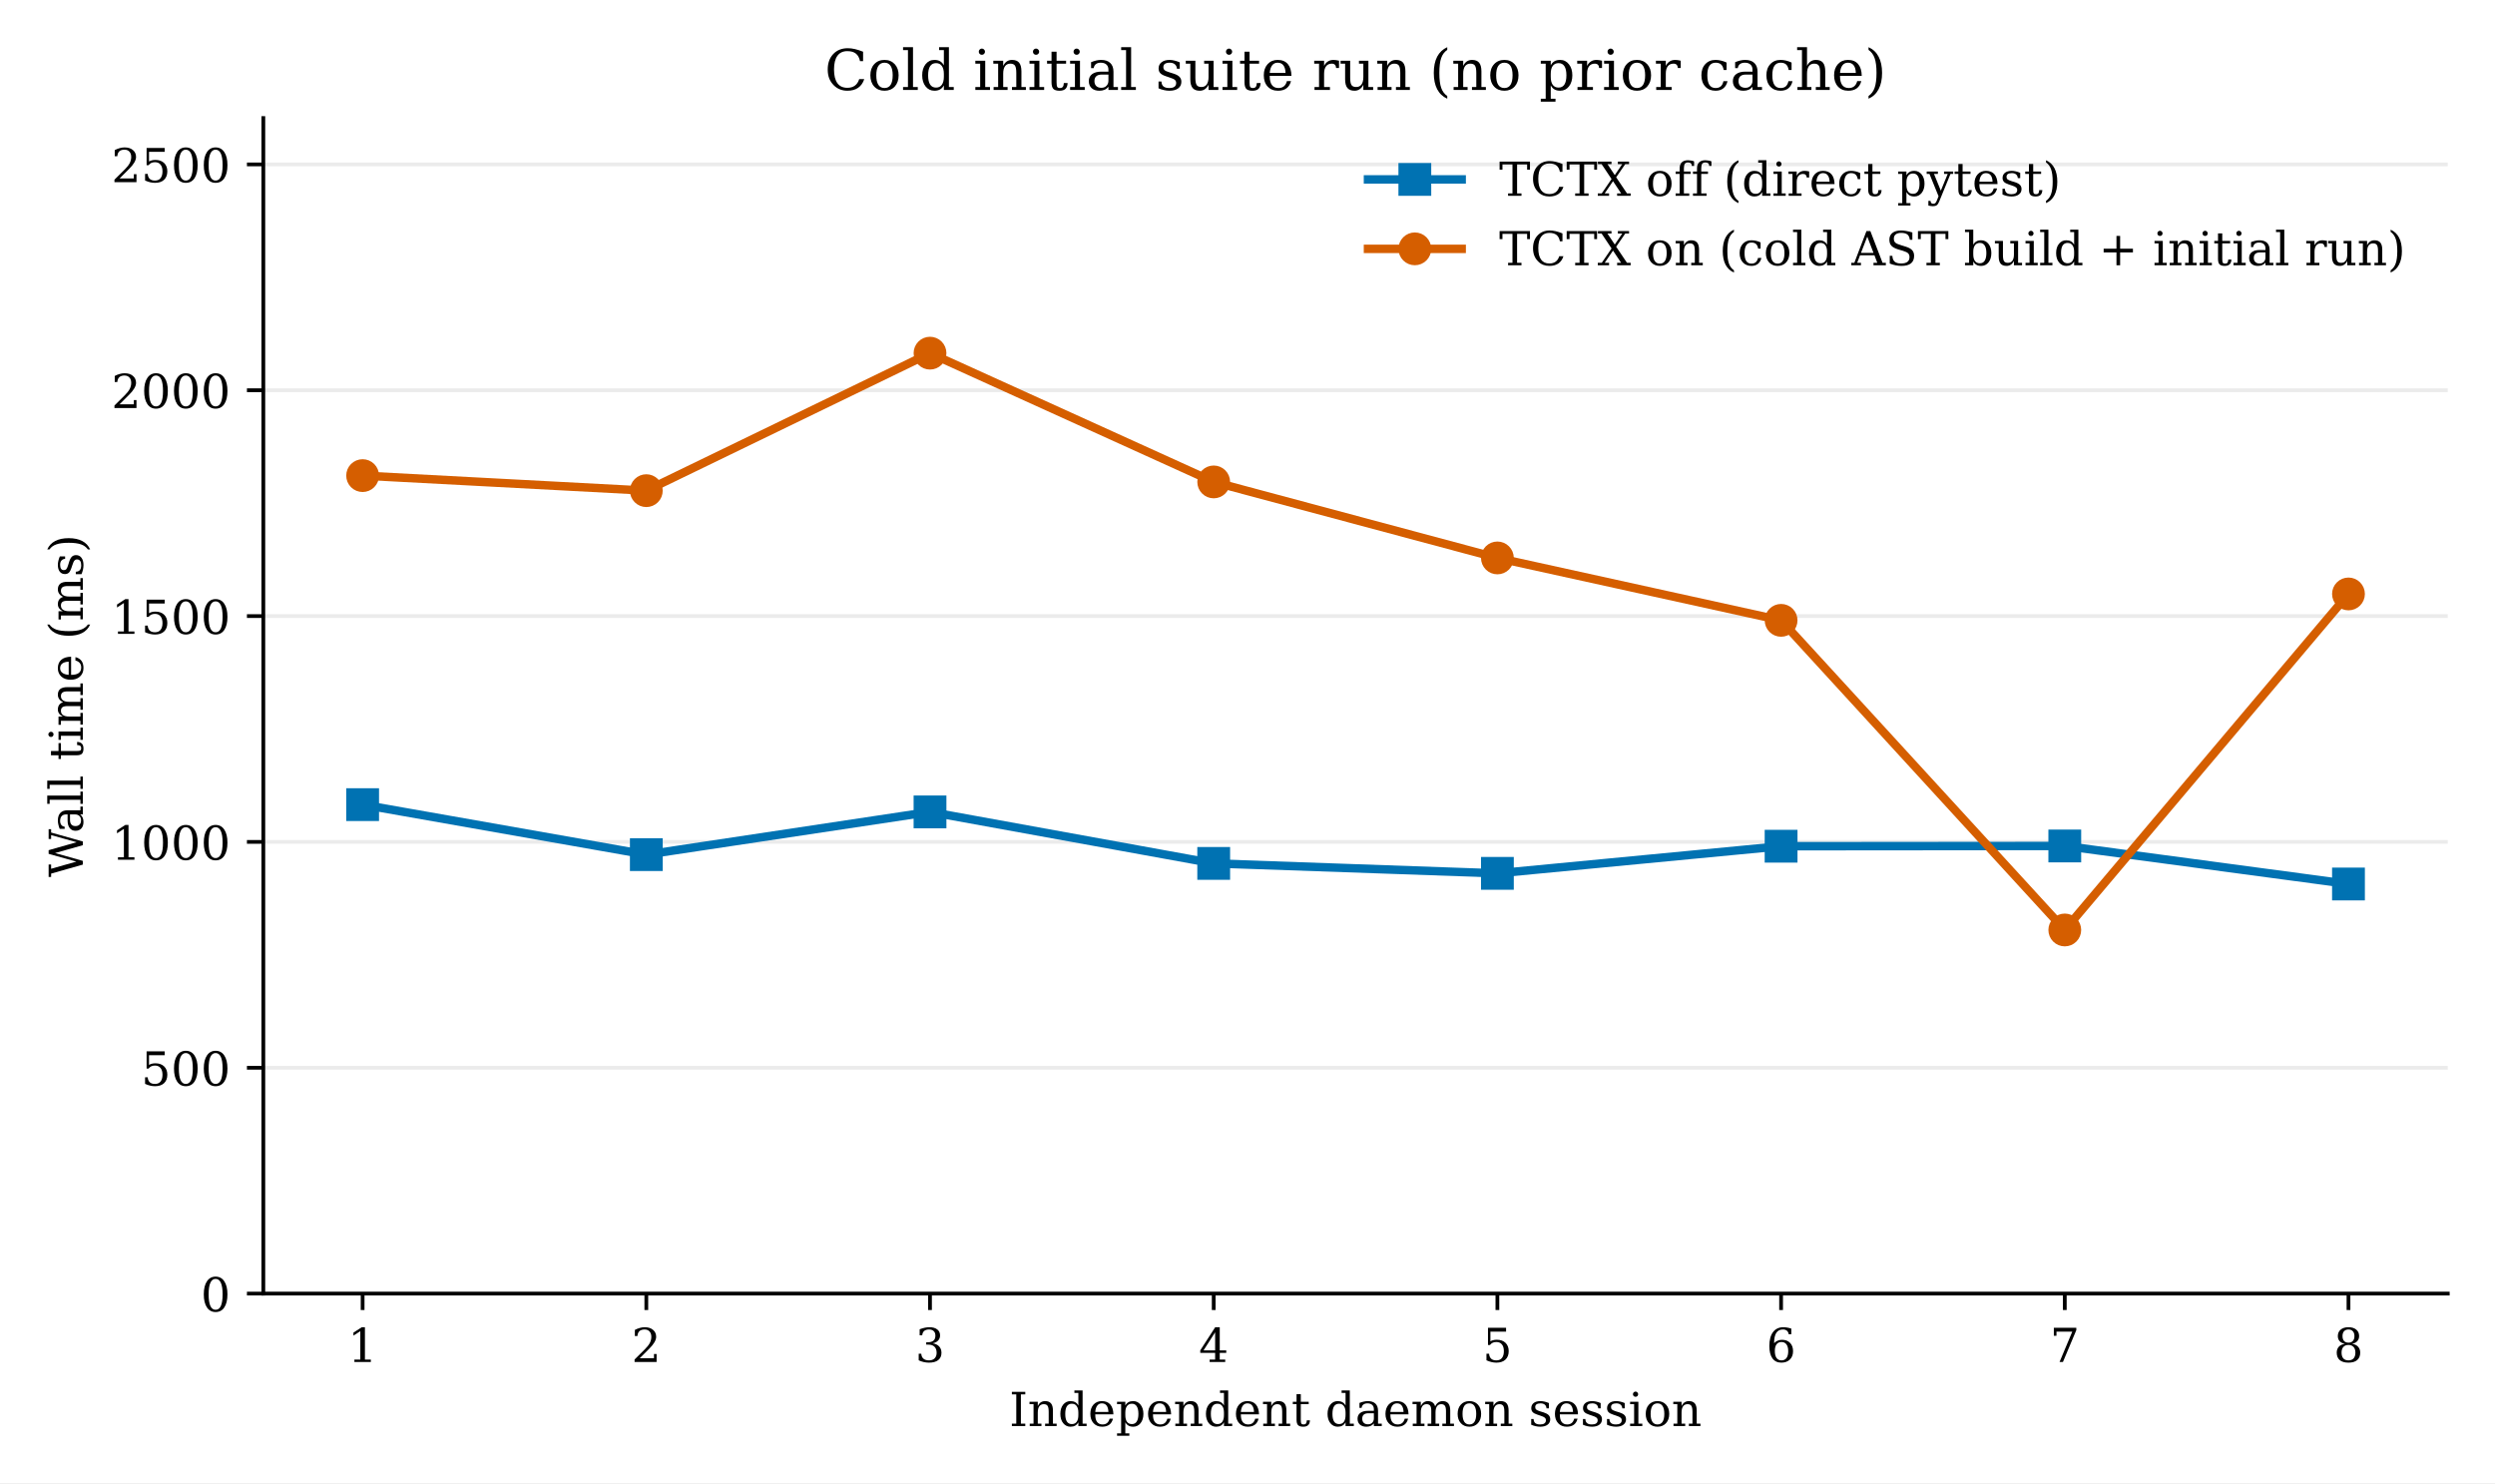
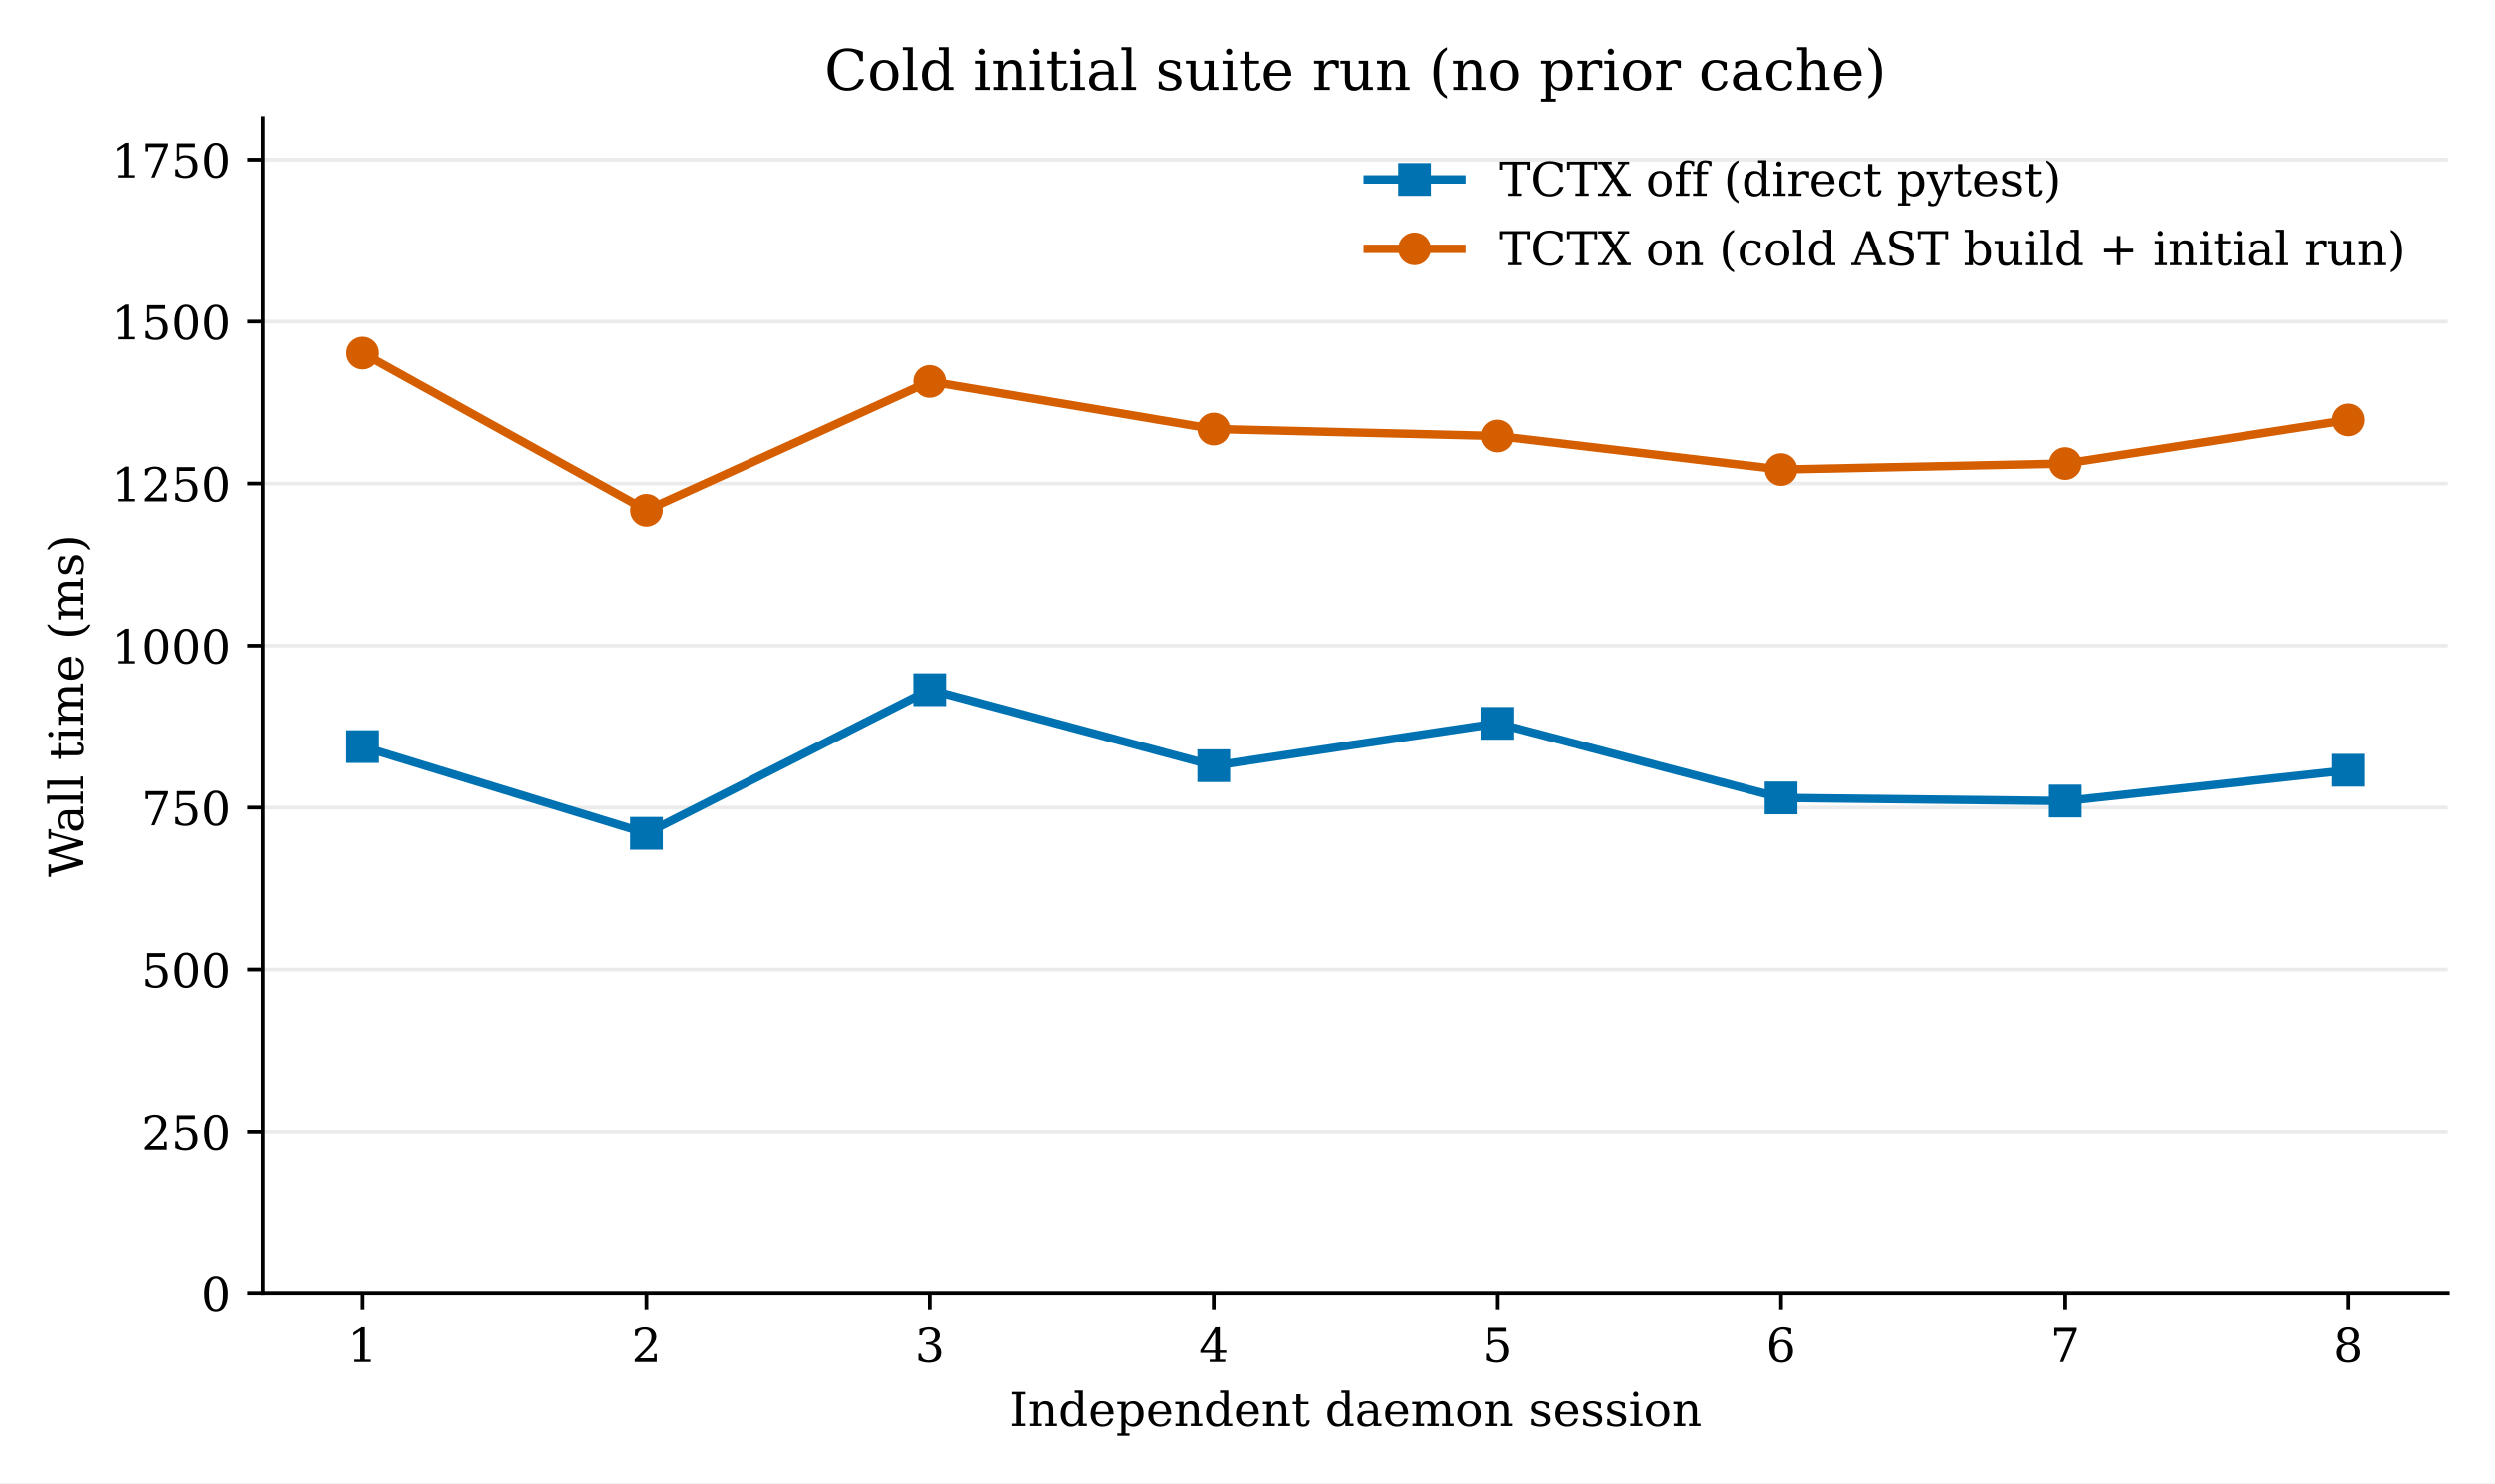
<svg xmlns="http://www.w3.org/2000/svg" xmlns:xlink="http://www.w3.org/1999/xlink" width="532.56pt" height="316.56pt" viewBox="0 0 532.56 316.56" version="1.1">
  <defs>
    <style type="text/css">*{stroke-linejoin: round; stroke-linecap: butt}</style>
  </defs>
  <g id="figure_1">
    <g id="patch_1">
      <path d="M 0 316.56 L 532.56 316.56 L 532.56 0 L 0 0 z " style="fill: #ffffff" />
    </g>
    <g id="axes_1">
      <g id="patch_2">
        <path d="M 56.208 276.123 L 522.48 276.123 L 522.48 25.198 L 56.208 25.198 z " style="fill: #ffffff" />
      </g>
      <g id="matplotlib.axis_1">
        <g id="xtick_1">
          <g id="line2d_1">
            <defs>
-               <path id="me07186ebc8" d="M 0 0 L 0 3.5 " style="stroke: #000000; stroke-width: 0.8" />
+               <path id="m82c08ecdb4" d="M 0 0 L 0 3.5 " style="stroke: #000000; stroke-width: 0.8" />
            </defs>
            <g>
-               <use xlink:href="#me07186ebc8" x="77.402" y="276.123" style="stroke: #000000; stroke-width: 0.8" />
+               <use xlink:href="#m82c08ecdb4" x="77.402" y="276.123" style="stroke: #000000; stroke-width: 0.8" />
            </g>
          </g>
          <g id="text_1">
            <text style="font-size: 10px; font-family: 'DejaVu Serif'; text-anchor: middle" x="77.402" y="290.722" transform="rotate(-0 77.40228 290.7217)">1</text>
          </g>
        </g>
        <g id="xtick_2">
          <g id="line2d_2">
            <g>
-               <use xlink:href="#me07186ebc8" x="137.957" y="276.123" style="stroke: #000000; stroke-width: 0.8" />
+               <use xlink:href="#m82c08ecdb4" x="137.957" y="276.123" style="stroke: #000000; stroke-width: 0.8" />
            </g>
          </g>
          <g id="text_2">
            <text style="font-size: 10px; font-family: 'DejaVu Serif'; text-anchor: middle" x="137.957" y="290.722" transform="rotate(-0 137.957 290.7217)">2</text>
          </g>
        </g>
        <g id="xtick_3">
          <g id="line2d_3">
            <g>
-               <use xlink:href="#me07186ebc8" x="198.512" y="276.123" style="stroke: #000000; stroke-width: 0.8" />
+               <use xlink:href="#m82c08ecdb4" x="198.512" y="276.123" style="stroke: #000000; stroke-width: 0.8" />
            </g>
          </g>
          <g id="text_3">
            <text style="font-size: 10px; font-family: 'DejaVu Serif'; text-anchor: middle" x="198.512" y="290.722" transform="rotate(-0 198.5117 290.7217)">3</text>
          </g>
        </g>
        <g id="xtick_4">
          <g id="line2d_4">
            <g>
-               <use xlink:href="#me07186ebc8" x="259.066" y="276.123" style="stroke: #000000; stroke-width: 0.8" />
+               <use xlink:href="#m82c08ecdb4" x="259.066" y="276.123" style="stroke: #000000; stroke-width: 0.8" />
            </g>
          </g>
          <g id="text_4">
            <text style="font-size: 10px; font-family: 'DejaVu Serif'; text-anchor: middle" x="259.066" y="290.722" transform="rotate(-0 259.0665 290.7217)">4</text>
          </g>
        </g>
        <g id="xtick_5">
          <g id="line2d_5">
            <g>
-               <use xlink:href="#me07186ebc8" x="319.621" y="276.123" style="stroke: #000000; stroke-width: 0.8" />
+               <use xlink:href="#m82c08ecdb4" x="319.621" y="276.123" style="stroke: #000000; stroke-width: 0.8" />
            </g>
          </g>
          <g id="text_5">
            <text style="font-size: 10px; font-family: 'DejaVu Serif'; text-anchor: middle" x="319.621" y="290.722" transform="rotate(-0 319.6212 290.7217)">5</text>
          </g>
        </g>
        <g id="xtick_6">
          <g id="line2d_6">
            <g>
-               <use xlink:href="#me07186ebc8" x="380.176" y="276.123" style="stroke: #000000; stroke-width: 0.8" />
+               <use xlink:href="#m82c08ecdb4" x="380.176" y="276.123" style="stroke: #000000; stroke-width: 0.8" />
            </g>
          </g>
          <g id="text_6">
            <text style="font-size: 10px; font-family: 'DejaVu Serif'; text-anchor: middle" x="380.176" y="290.722" transform="rotate(-0 380.1759 290.7217)">6</text>
          </g>
        </g>
        <g id="xtick_7">
          <g id="line2d_7">
            <g>
-               <use xlink:href="#me07186ebc8" x="440.731" y="276.123" style="stroke: #000000; stroke-width: 0.8" />
+               <use xlink:href="#m82c08ecdb4" x="440.731" y="276.123" style="stroke: #000000; stroke-width: 0.8" />
            </g>
          </g>
          <g id="text_7">
            <text style="font-size: 10px; font-family: 'DejaVu Serif'; text-anchor: middle" x="440.731" y="290.722" transform="rotate(-0 440.7306 290.7217)">7</text>
          </g>
        </g>
        <g id="xtick_8">
          <g id="line2d_8">
            <g>
-               <use xlink:href="#me07186ebc8" x="501.285" y="276.123" style="stroke: #000000; stroke-width: 0.8" />
+               <use xlink:href="#m82c08ecdb4" x="501.285" y="276.123" style="stroke: #000000; stroke-width: 0.8" />
            </g>
          </g>
          <g id="text_8">
            <text style="font-size: 10px; font-family: 'DejaVu Serif'; text-anchor: middle" x="501.285" y="290.722" transform="rotate(-0 501.2854 290.7217)">8</text>
          </g>
        </g>
        <g id="text_9">
          <text style="font-size: 10px; font-family: 'DejaVu Serif'; text-anchor: middle" x="289.344" y="304.4" transform="rotate(-0 289.3438 304.3998)">Independent daemon session</text>
        </g>
      </g>
      <g id="matplotlib.axis_2">
        <g id="ytick_1">
          <g id="line2d_9">
-             <path d="M 56.208 276.123 L 522.48 276.123 " clip-path="url(#p8217704060)" style="fill: none; stroke: #b0b0b0; stroke-opacity: 0.25; stroke-width: 0.8; stroke-linecap: square" />
+             <path d="M 56.208 276.123 L 522.48 276.123 " clip-path="url(#p8ae2e50e9f)" style="fill: none; stroke: #b0b0b0; stroke-opacity: 0.25; stroke-width: 0.8; stroke-linecap: square" />
          </g>
          <g id="line2d_10">
            <defs>
-               <path id="m0340757350" d="M 0 0 L -3.5 0 " style="stroke: #000000; stroke-width: 0.8" />
+               <path id="m5b64ed0e14" d="M 0 0 L -3.5 0 " style="stroke: #000000; stroke-width: 0.8" />
            </defs>
            <g>
-               <use xlink:href="#m0340757350" x="56.208" y="276.123" style="stroke: #000000; stroke-width: 0.8" />
+               <use xlink:href="#m5b64ed0e14" x="56.208" y="276.123" style="stroke: #000000; stroke-width: 0.8" />
            </g>
          </g>
          <g id="text_10">
            <text style="font-size: 10px; font-family: 'DejaVu Serif'; text-anchor: end" x="49.208" y="279.922" transform="rotate(-0 49.20813 279.9225)">0</text>
          </g>
        </g>
        <g id="ytick_2">
          <g id="line2d_11">
-             <path d="M 56.208 227.917 L 522.48 227.917 " clip-path="url(#p8217704060)" style="fill: none; stroke: #b0b0b0; stroke-opacity: 0.25; stroke-width: 0.8; stroke-linecap: square" />
+             <path d="M 56.208 241.545 L 522.48 241.545 " clip-path="url(#p8ae2e50e9f)" style="fill: none; stroke: #b0b0b0; stroke-opacity: 0.25; stroke-width: 0.8; stroke-linecap: square" />
          </g>
          <g id="line2d_12">
            <g>
-               <use xlink:href="#m0340757350" x="56.208" y="227.917" style="stroke: #000000; stroke-width: 0.8" />
+               <use xlink:href="#m5b64ed0e14" x="56.208" y="241.545" style="stroke: #000000; stroke-width: 0.8" />
            </g>
          </g>
          <g id="text_11">
-             <text style="font-size: 10px; font-family: 'DejaVu Serif'; text-anchor: end" x="49.208" y="231.716" transform="rotate(-0 49.20813 231.7158)">500</text>
+             <text style="font-size: 10px; font-family: 'DejaVu Serif'; text-anchor: end" x="49.208" y="245.344" transform="rotate(-0 49.20813 245.3443)">250</text>
          </g>
        </g>
        <g id="ytick_3">
          <g id="line2d_13">
-             <path d="M 56.208 179.71 L 522.48 179.71 " clip-path="url(#p8217704060)" style="fill: none; stroke: #b0b0b0; stroke-opacity: 0.25; stroke-width: 0.8; stroke-linecap: square" />
+             <path d="M 56.208 206.967 L 522.48 206.967 " clip-path="url(#p8ae2e50e9f)" style="fill: none; stroke: #b0b0b0; stroke-opacity: 0.25; stroke-width: 0.8; stroke-linecap: square" />
          </g>
          <g id="line2d_14">
            <g>
-               <use xlink:href="#m0340757350" x="56.208" y="179.71" style="stroke: #000000; stroke-width: 0.8" />
+               <use xlink:href="#m5b64ed0e14" x="56.208" y="206.967" style="stroke: #000000; stroke-width: 0.8" />
            </g>
          </g>
          <g id="text_12">
-             <text style="font-size: 10px; font-family: 'DejaVu Serif'; text-anchor: end" x="49.208" y="183.509" transform="rotate(-0 49.20813 183.5091)">1000</text>
+             <text style="font-size: 10px; font-family: 'DejaVu Serif'; text-anchor: end" x="49.208" y="210.766" transform="rotate(-0 49.20813 210.7662)">500</text>
          </g>
        </g>
        <g id="ytick_4">
          <g id="line2d_15">
-             <path d="M 56.208 131.503 L 522.48 131.503 " clip-path="url(#p8217704060)" style="fill: none; stroke: #b0b0b0; stroke-opacity: 0.25; stroke-width: 0.8; stroke-linecap: square" />
+             <path d="M 56.208 172.389 L 522.48 172.389 " clip-path="url(#p8ae2e50e9f)" style="fill: none; stroke: #b0b0b0; stroke-opacity: 0.25; stroke-width: 0.8; stroke-linecap: square" />
          </g>
          <g id="line2d_16">
            <g>
-               <use xlink:href="#m0340757350" x="56.208" y="131.503" style="stroke: #000000; stroke-width: 0.8" />
+               <use xlink:href="#m5b64ed0e14" x="56.208" y="172.389" style="stroke: #000000; stroke-width: 0.8" />
            </g>
          </g>
          <g id="text_13">
-             <text style="font-size: 10px; font-family: 'DejaVu Serif'; text-anchor: end" x="49.208" y="135.302" transform="rotate(-0 49.20813 135.3025)">1500</text>
+             <text style="font-size: 10px; font-family: 'DejaVu Serif'; text-anchor: end" x="49.208" y="176.188" transform="rotate(-0 49.20813 176.188)">750</text>
          </g>
        </g>
        <g id="ytick_5">
          <g id="line2d_17">
-             <path d="M 56.208 83.297 L 522.48 83.297 " clip-path="url(#p8217704060)" style="fill: none; stroke: #b0b0b0; stroke-opacity: 0.25; stroke-width: 0.8; stroke-linecap: square" />
+             <path d="M 56.208 137.811 L 522.48 137.811 " clip-path="url(#p8ae2e50e9f)" style="fill: none; stroke: #b0b0b0; stroke-opacity: 0.25; stroke-width: 0.8; stroke-linecap: square" />
          </g>
          <g id="line2d_18">
            <g>
-               <use xlink:href="#m0340757350" x="56.208" y="83.297" style="stroke: #000000; stroke-width: 0.8" />
+               <use xlink:href="#m5b64ed0e14" x="56.208" y="137.811" style="stroke: #000000; stroke-width: 0.8" />
            </g>
          </g>
          <g id="text_14">
-             <text style="font-size: 10px; font-family: 'DejaVu Serif'; text-anchor: end" x="49.208" y="87.096" transform="rotate(-0 49.20813 87.09579)">2000</text>
+             <text style="font-size: 10px; font-family: 'DejaVu Serif'; text-anchor: end" x="49.208" y="141.61" transform="rotate(-0 49.20813 141.6098)">1000</text>
          </g>
        </g>
        <g id="ytick_6">
          <g id="line2d_19">
-             <path d="M 56.208 35.09 L 522.48 35.09 " clip-path="url(#p8217704060)" style="fill: none; stroke: #b0b0b0; stroke-opacity: 0.25; stroke-width: 0.8; stroke-linecap: square" />
+             <path d="M 56.208 103.232 L 522.48 103.232 " clip-path="url(#p8ae2e50e9f)" style="fill: none; stroke: #b0b0b0; stroke-opacity: 0.25; stroke-width: 0.8; stroke-linecap: square" />
          </g>
          <g id="line2d_20">
            <g>
-               <use xlink:href="#m0340757350" x="56.208" y="35.09" style="stroke: #000000; stroke-width: 0.8" />
+               <use xlink:href="#m5b64ed0e14" x="56.208" y="103.232" style="stroke: #000000; stroke-width: 0.8" />
            </g>
          </g>
          <g id="text_15">
-             <text style="font-size: 10px; font-family: 'DejaVu Serif'; text-anchor: end" x="49.208" y="38.889" transform="rotate(-0 49.20813 38.88911)">2500</text>
-           </g>
-         </g>
-         <g id="text_16">
+             <text style="font-size: 10px; font-family: 'DejaVu Serif'; text-anchor: end" x="49.208" y="107.032" transform="rotate(-0 49.20813 107.0317)">1250</text>
+           </g>
+         </g>
+         <g id="ytick_7">
+           <g id="line2d_21">
+             <path d="M 56.208 68.654 L 522.48 68.654 " clip-path="url(#p8ae2e50e9f)" style="fill: none; stroke: #b0b0b0; stroke-opacity: 0.25; stroke-width: 0.8; stroke-linecap: square" />
+           </g>
+           <g id="line2d_22">
+             <g>
+               <use xlink:href="#m5b64ed0e14" x="56.208" y="68.654" style="stroke: #000000; stroke-width: 0.8" />
+             </g>
+           </g>
+           <g id="text_16">
+             <text style="font-size: 10px; font-family: 'DejaVu Serif'; text-anchor: end" x="49.208" y="72.453" transform="rotate(-0 49.20813 72.45349)">1500</text>
+           </g>
+         </g>
+         <g id="ytick_8">
+           <g id="line2d_23">
+             <path d="M 56.208 34.076 L 522.48 34.076 " clip-path="url(#p8ae2e50e9f)" style="fill: none; stroke: #b0b0b0; stroke-opacity: 0.25; stroke-width: 0.8; stroke-linecap: square" />
+           </g>
+           <g id="line2d_24">
+             <g>
+               <use xlink:href="#m5b64ed0e14" x="56.208" y="34.076" style="stroke: #000000; stroke-width: 0.8" />
+             </g>
+           </g>
+           <g id="text_17">
+             <text style="font-size: 10px; font-family: 'DejaVu Serif'; text-anchor: end" x="49.208" y="37.875" transform="rotate(-0 49.20813 37.87532)">1750</text>
+           </g>
+         </g>
+         <g id="text_18">
          <text style="font-size: 10px; font-family: 'DejaVu Serif'; text-anchor: middle" x="17.678" y="150.661" transform="rotate(-90 17.67844 150.6607)">Wall time (ms)</text>
        </g>
      </g>
-       <g id="line2d_21">
-         <path d="M 77.402 171.753 L 137.957 182.423 L 198.512 173.304 L 259.066 184.299 L 319.621 186.422 L 380.176 180.629 L 440.731 180.577 L 501.285 188.694 " clip-path="url(#p8217704060)" style="fill: none; stroke: #0072b2; stroke-width: 1.8; stroke-linecap: square" />
+       <g id="line2d_25">
+         <path d="M 77.402 159.366 L 137.957 177.897 L 198.512 147.214 L 259.066 163.45 L 319.621 154.401 L 380.176 170.334 L 440.731 171 L 501.285 164.424 " clip-path="url(#p8ae2e50e9f)" style="fill: none; stroke: #0072b2; stroke-width: 1.8; stroke-linecap: square" />
        <defs>
-           <path id="m2fd07c1ad9" d="M -3 3 L 3 3 L 3 -3 L -3 -3 z " style="stroke: #0072b2; stroke-linejoin: miter" />
+           <path id="m6a326d48d8" d="M -3 3 L 3 3 L 3 -3 L -3 -3 z " style="stroke: #0072b2; stroke-linejoin: miter" />
        </defs>
-         <g clip-path="url(#p8217704060)">
-           <use xlink:href="#m2fd07c1ad9" x="77.402" y="171.753" style="fill: #0072b2; stroke: #0072b2; stroke-linejoin: miter" />
-           <use xlink:href="#m2fd07c1ad9" x="137.957" y="182.423" style="fill: #0072b2; stroke: #0072b2; stroke-linejoin: miter" />
-           <use xlink:href="#m2fd07c1ad9" x="198.512" y="173.304" style="fill: #0072b2; stroke: #0072b2; stroke-linejoin: miter" />
-           <use xlink:href="#m2fd07c1ad9" x="259.066" y="184.299" style="fill: #0072b2; stroke: #0072b2; stroke-linejoin: miter" />
-           <use xlink:href="#m2fd07c1ad9" x="319.621" y="186.422" style="fill: #0072b2; stroke: #0072b2; stroke-linejoin: miter" />
-           <use xlink:href="#m2fd07c1ad9" x="380.176" y="180.629" style="fill: #0072b2; stroke: #0072b2; stroke-linejoin: miter" />
-           <use xlink:href="#m2fd07c1ad9" x="440.731" y="180.577" style="fill: #0072b2; stroke: #0072b2; stroke-linejoin: miter" />
-           <use xlink:href="#m2fd07c1ad9" x="501.285" y="188.694" style="fill: #0072b2; stroke: #0072b2; stroke-linejoin: miter" />
-         </g>
-       </g>
-       <g id="line2d_22">
-         <path d="M 77.402 101.522 L 137.957 104.734 L 198.512 75.383 L 259.066 102.868 L 319.621 119.092 L 380.176 132.415 L 440.731 198.506 L 501.285 126.78 " clip-path="url(#p8217704060)" style="fill: none; stroke: #d55e00; stroke-width: 1.8; stroke-linecap: square" />
+         <g clip-path="url(#p8ae2e50e9f)">
+           <use xlink:href="#m6a326d48d8" x="77.402" y="159.366" style="fill: #0072b2; stroke: #0072b2; stroke-linejoin: miter" />
+           <use xlink:href="#m6a326d48d8" x="137.957" y="177.897" style="fill: #0072b2; stroke: #0072b2; stroke-linejoin: miter" />
+           <use xlink:href="#m6a326d48d8" x="198.512" y="147.214" style="fill: #0072b2; stroke: #0072b2; stroke-linejoin: miter" />
+           <use xlink:href="#m6a326d48d8" x="259.066" y="163.45" style="fill: #0072b2; stroke: #0072b2; stroke-linejoin: miter" />
+           <use xlink:href="#m6a326d48d8" x="319.621" y="154.401" style="fill: #0072b2; stroke: #0072b2; stroke-linejoin: miter" />
+           <use xlink:href="#m6a326d48d8" x="380.176" y="170.334" style="fill: #0072b2; stroke: #0072b2; stroke-linejoin: miter" />
+           <use xlink:href="#m6a326d48d8" x="440.731" y="171" style="fill: #0072b2; stroke: #0072b2; stroke-linejoin: miter" />
+           <use xlink:href="#m6a326d48d8" x="501.285" y="164.424" style="fill: #0072b2; stroke: #0072b2; stroke-linejoin: miter" />
+         </g>
+       </g>
+       <g id="line2d_26">
+         <path d="M 77.402 75.383 L 137.957 108.942 L 198.512 81.439 L 259.066 91.601 L 319.621 93.088 L 380.176 100.249 L 440.731 98.972 L 501.285 89.657 " clip-path="url(#p8ae2e50e9f)" style="fill: none; stroke: #d55e00; stroke-width: 1.8; stroke-linecap: square" />
        <defs>
-           <path id="m927c9a398e" d="M 0 3 C 0.796 3 1.559 2.684 2.121 2.121 C 2.684 1.559 3 0.796 3 0 C 3 -0.796 2.684 -1.559 2.121 -2.121 C 1.559 -2.684 0.796 -3 0 -3 C -0.796 -3 -1.559 -2.684 -2.121 -2.121 C -2.684 -1.559 -3 -0.796 -3 0 C -3 0.796 -2.684 1.559 -2.121 2.121 C -1.559 2.684 -0.796 3 0 3 z " style="stroke: #d55e00" />
+           <path id="m90252fef06" d="M 0 3 C 0.796 3 1.559 2.684 2.121 2.121 C 2.684 1.559 3 0.796 3 0 C 3 -0.796 2.684 -1.559 2.121 -2.121 C 1.559 -2.684 0.796 -3 0 -3 C -0.796 -3 -1.559 -2.684 -2.121 -2.121 C -2.684 -1.559 -3 -0.796 -3 0 C -3 0.796 -2.684 1.559 -2.121 2.121 C -1.559 2.684 -0.796 3 0 3 z " style="stroke: #d55e00" />
        </defs>
-         <g clip-path="url(#p8217704060)">
-           <use xlink:href="#m927c9a398e" x="77.402" y="101.522" style="fill: #d55e00; stroke: #d55e00" />
-           <use xlink:href="#m927c9a398e" x="137.957" y="104.734" style="fill: #d55e00; stroke: #d55e00" />
-           <use xlink:href="#m927c9a398e" x="198.512" y="75.383" style="fill: #d55e00; stroke: #d55e00" />
-           <use xlink:href="#m927c9a398e" x="259.066" y="102.868" style="fill: #d55e00; stroke: #d55e00" />
-           <use xlink:href="#m927c9a398e" x="319.621" y="119.092" style="fill: #d55e00; stroke: #d55e00" />
-           <use xlink:href="#m927c9a398e" x="380.176" y="132.415" style="fill: #d55e00; stroke: #d55e00" />
-           <use xlink:href="#m927c9a398e" x="440.731" y="198.506" style="fill: #d55e00; stroke: #d55e00" />
-           <use xlink:href="#m927c9a398e" x="501.285" y="126.78" style="fill: #d55e00; stroke: #d55e00" />
+         <g clip-path="url(#p8ae2e50e9f)">
+           <use xlink:href="#m90252fef06" x="77.402" y="75.383" style="fill: #d55e00; stroke: #d55e00" />
+           <use xlink:href="#m90252fef06" x="137.957" y="108.942" style="fill: #d55e00; stroke: #d55e00" />
+           <use xlink:href="#m90252fef06" x="198.512" y="81.439" style="fill: #d55e00; stroke: #d55e00" />
+           <use xlink:href="#m90252fef06" x="259.066" y="91.601" style="fill: #d55e00; stroke: #d55e00" />
+           <use xlink:href="#m90252fef06" x="319.621" y="93.088" style="fill: #d55e00; stroke: #d55e00" />
+           <use xlink:href="#m90252fef06" x="380.176" y="100.249" style="fill: #d55e00; stroke: #d55e00" />
+           <use xlink:href="#m90252fef06" x="440.731" y="98.972" style="fill: #d55e00; stroke: #d55e00" />
+           <use xlink:href="#m90252fef06" x="501.285" y="89.657" style="fill: #d55e00; stroke: #d55e00" />
        </g>
      </g>
      <g id="patch_3">
        <path d="M 56.208 276.123 L 56.208 25.198 " style="fill: none; stroke: #000000; stroke-width: 0.8; stroke-linejoin: miter; stroke-linecap: square" />
      </g>
      <g id="patch_4">
        <path d="M 56.208 276.123 L 522.48 276.123 " style="fill: none; stroke: #000000; stroke-width: 0.8; stroke-linejoin: miter; stroke-linecap: square" />
      </g>
-       <g id="text_17">
+       <g id="text_19">
        <text style="font-size: 12px; font-family: 'DejaVu Serif'; text-anchor: middle" x="289.344" y="19.198" transform="rotate(-0 289.3438 19.19813)">Cold initial suite run (no prior cache)</text>
      </g>
      <g id="legend_1">
-         <g id="line2d_23">
+         <g id="line2d_27">
          <path d="M 291.998 38.297 L 301.998 38.297 L 311.998 38.297 " style="fill: none; stroke: #0072b2; stroke-width: 1.8; stroke-linecap: square" />
          <g>
-             <use xlink:href="#m2fd07c1ad9" x="301.998" y="38.297" style="fill: #0072b2; stroke: #0072b2; stroke-linejoin: miter" />
-           </g>
-         </g>
-         <g id="text_18">
+             <use xlink:href="#m6a326d48d8" x="301.998" y="38.297" style="fill: #0072b2; stroke: #0072b2; stroke-linejoin: miter" />
+           </g>
+         </g>
+         <g id="text_20">
          <text style="font-size: 10px; font-family: 'DejaVu Serif'; text-anchor: start" x="319.998" y="41.797" transform="rotate(-0 319.9983 41.79656)">TCTX off (direct pytest)</text>
        </g>
-         <g id="line2d_24">
+         <g id="line2d_28">
          <path d="M 291.998 53.117 L 301.998 53.117 L 311.998 53.117 " style="fill: none; stroke: #d55e00; stroke-width: 1.8; stroke-linecap: square" />
          <g>
-             <use xlink:href="#m927c9a398e" x="301.998" y="53.117" style="fill: #d55e00; stroke: #d55e00" />
-           </g>
-         </g>
-         <g id="text_19">
+             <use xlink:href="#m90252fef06" x="301.998" y="53.117" style="fill: #d55e00; stroke: #d55e00" />
+           </g>
+         </g>
+         <g id="text_21">
          <text style="font-size: 10px; font-family: 'DejaVu Serif'; text-anchor: start" x="319.998" y="56.617" transform="rotate(-0 319.9983 56.61688)">TCTX on (cold AST build + initial run)</text>
        </g>
      </g>
    </g>
  </g>
  <defs>
-     <clipPath id="p8217704060">
+     <clipPath id="p8ae2e50e9f">
      <rect x="56.208" y="25.198" width="466.271" height="250.925" />
    </clipPath>
  </defs>
</svg>
